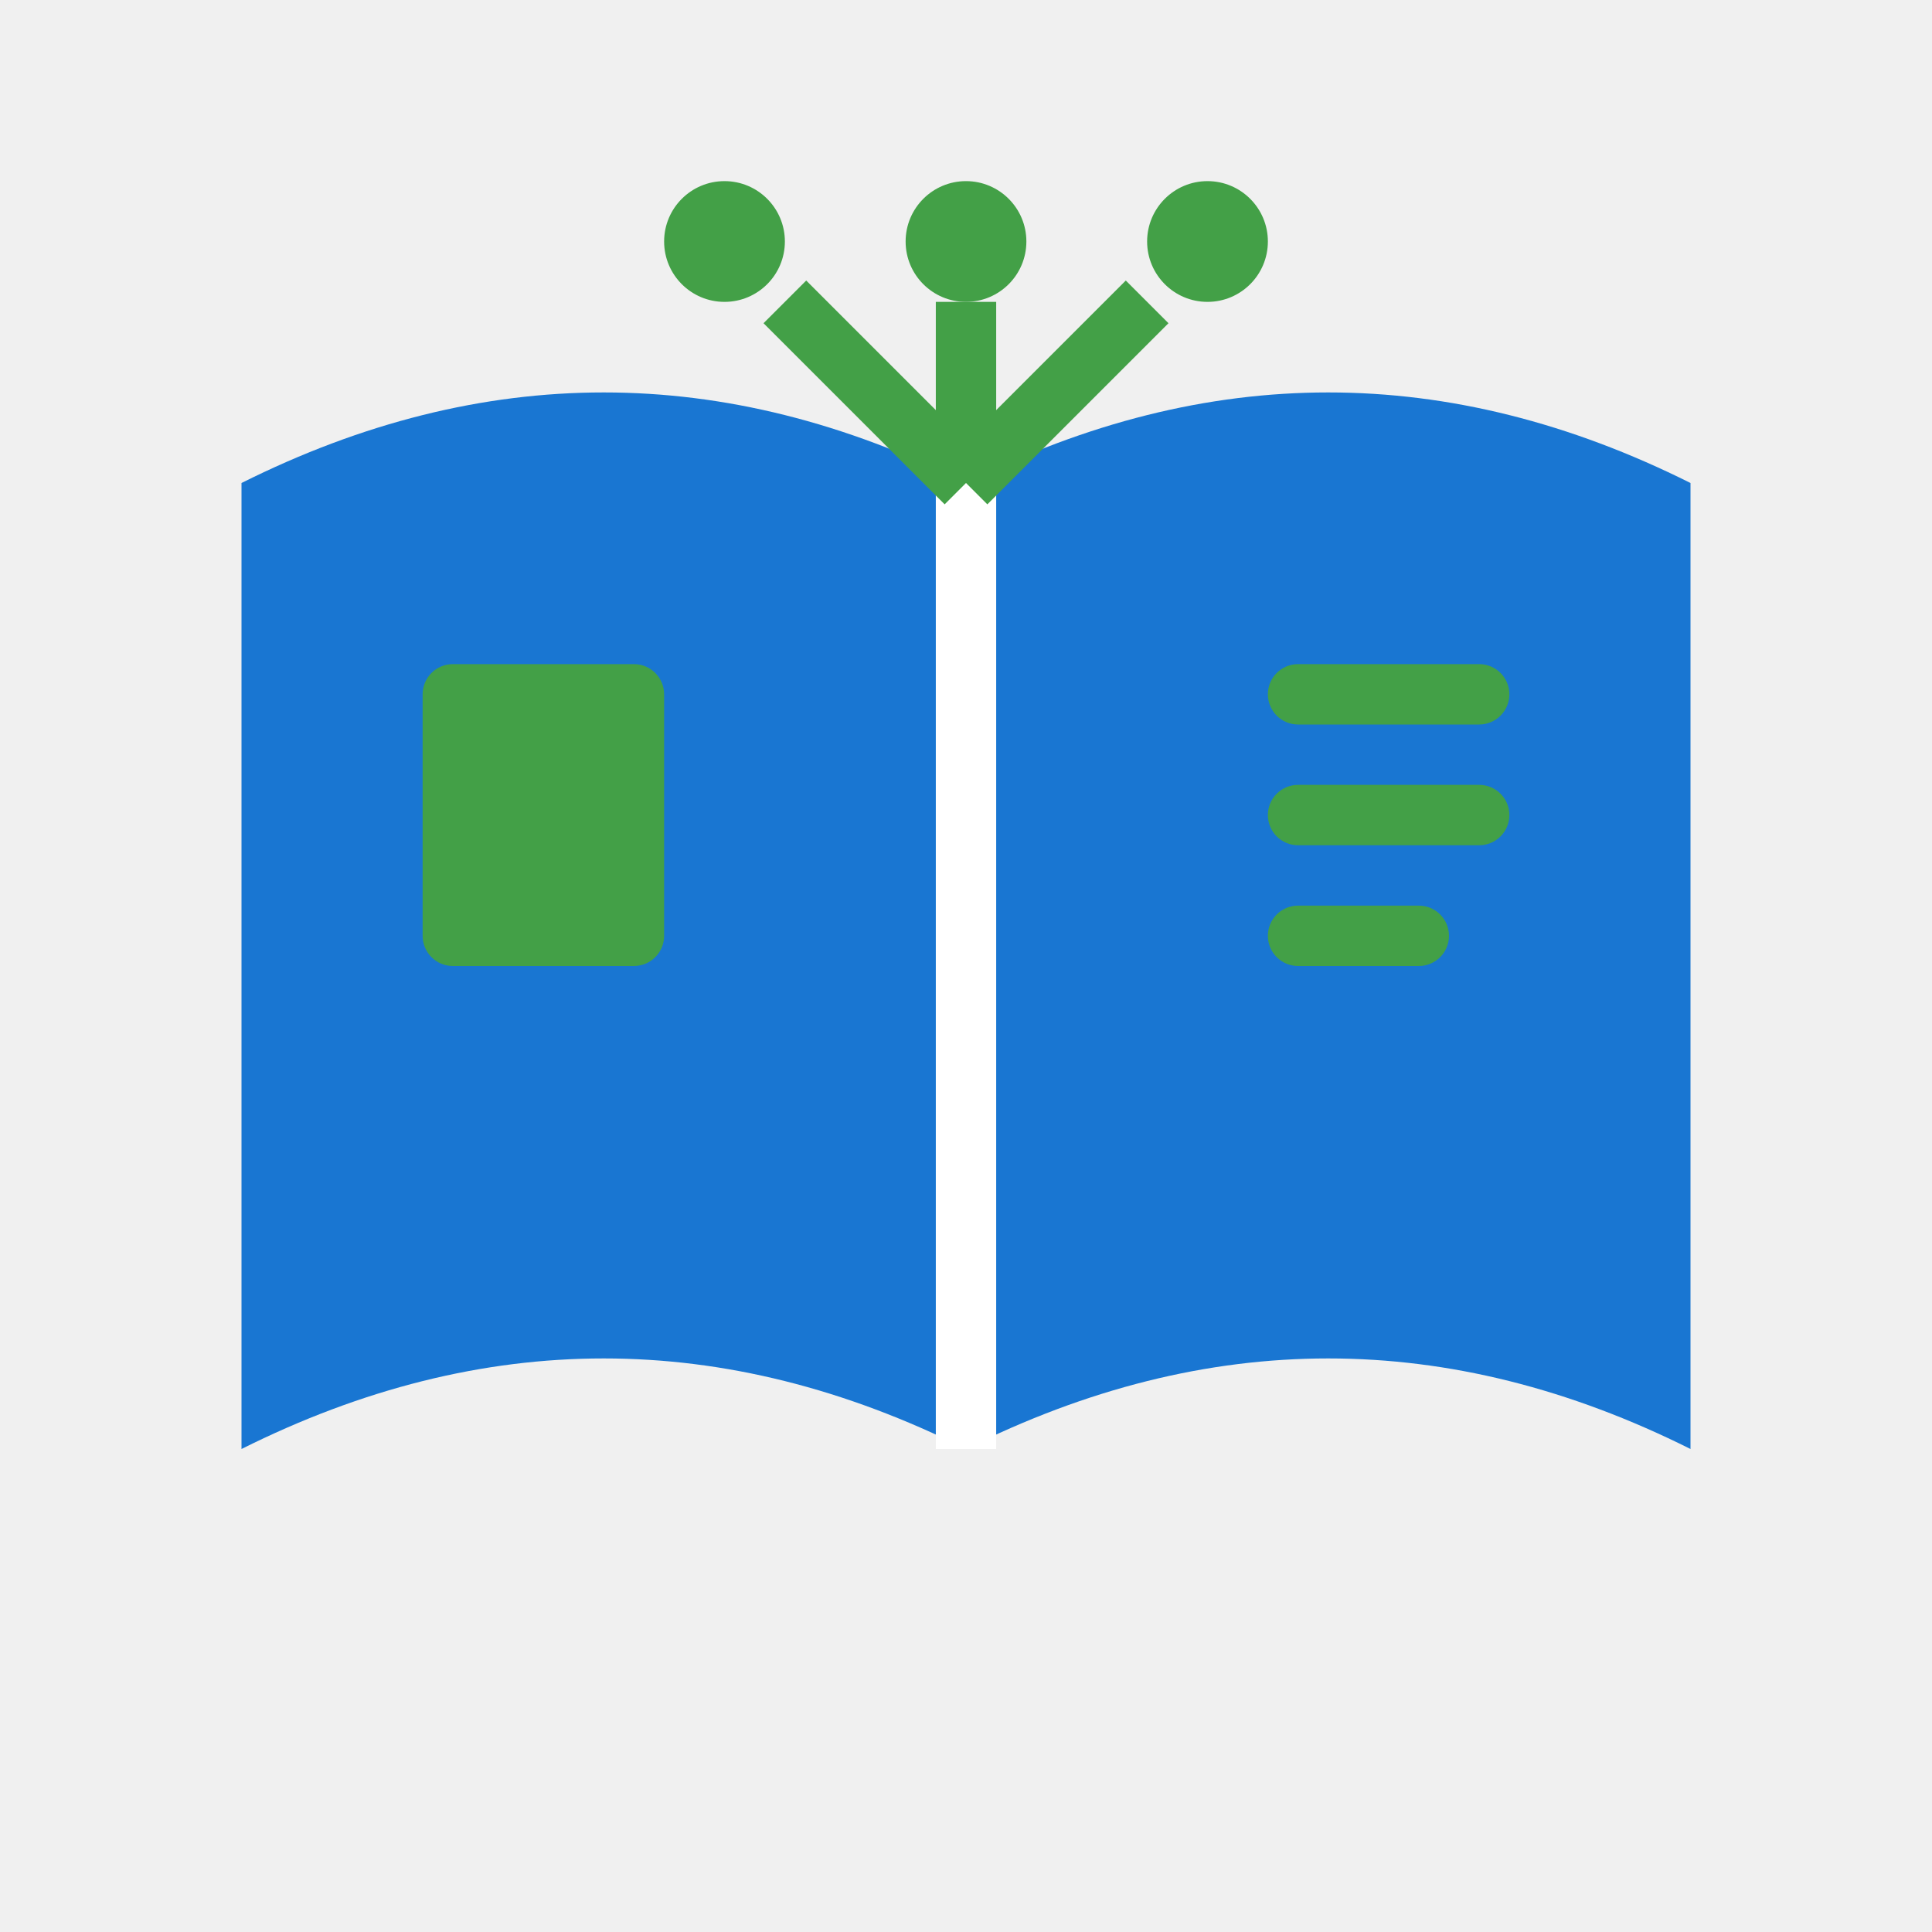
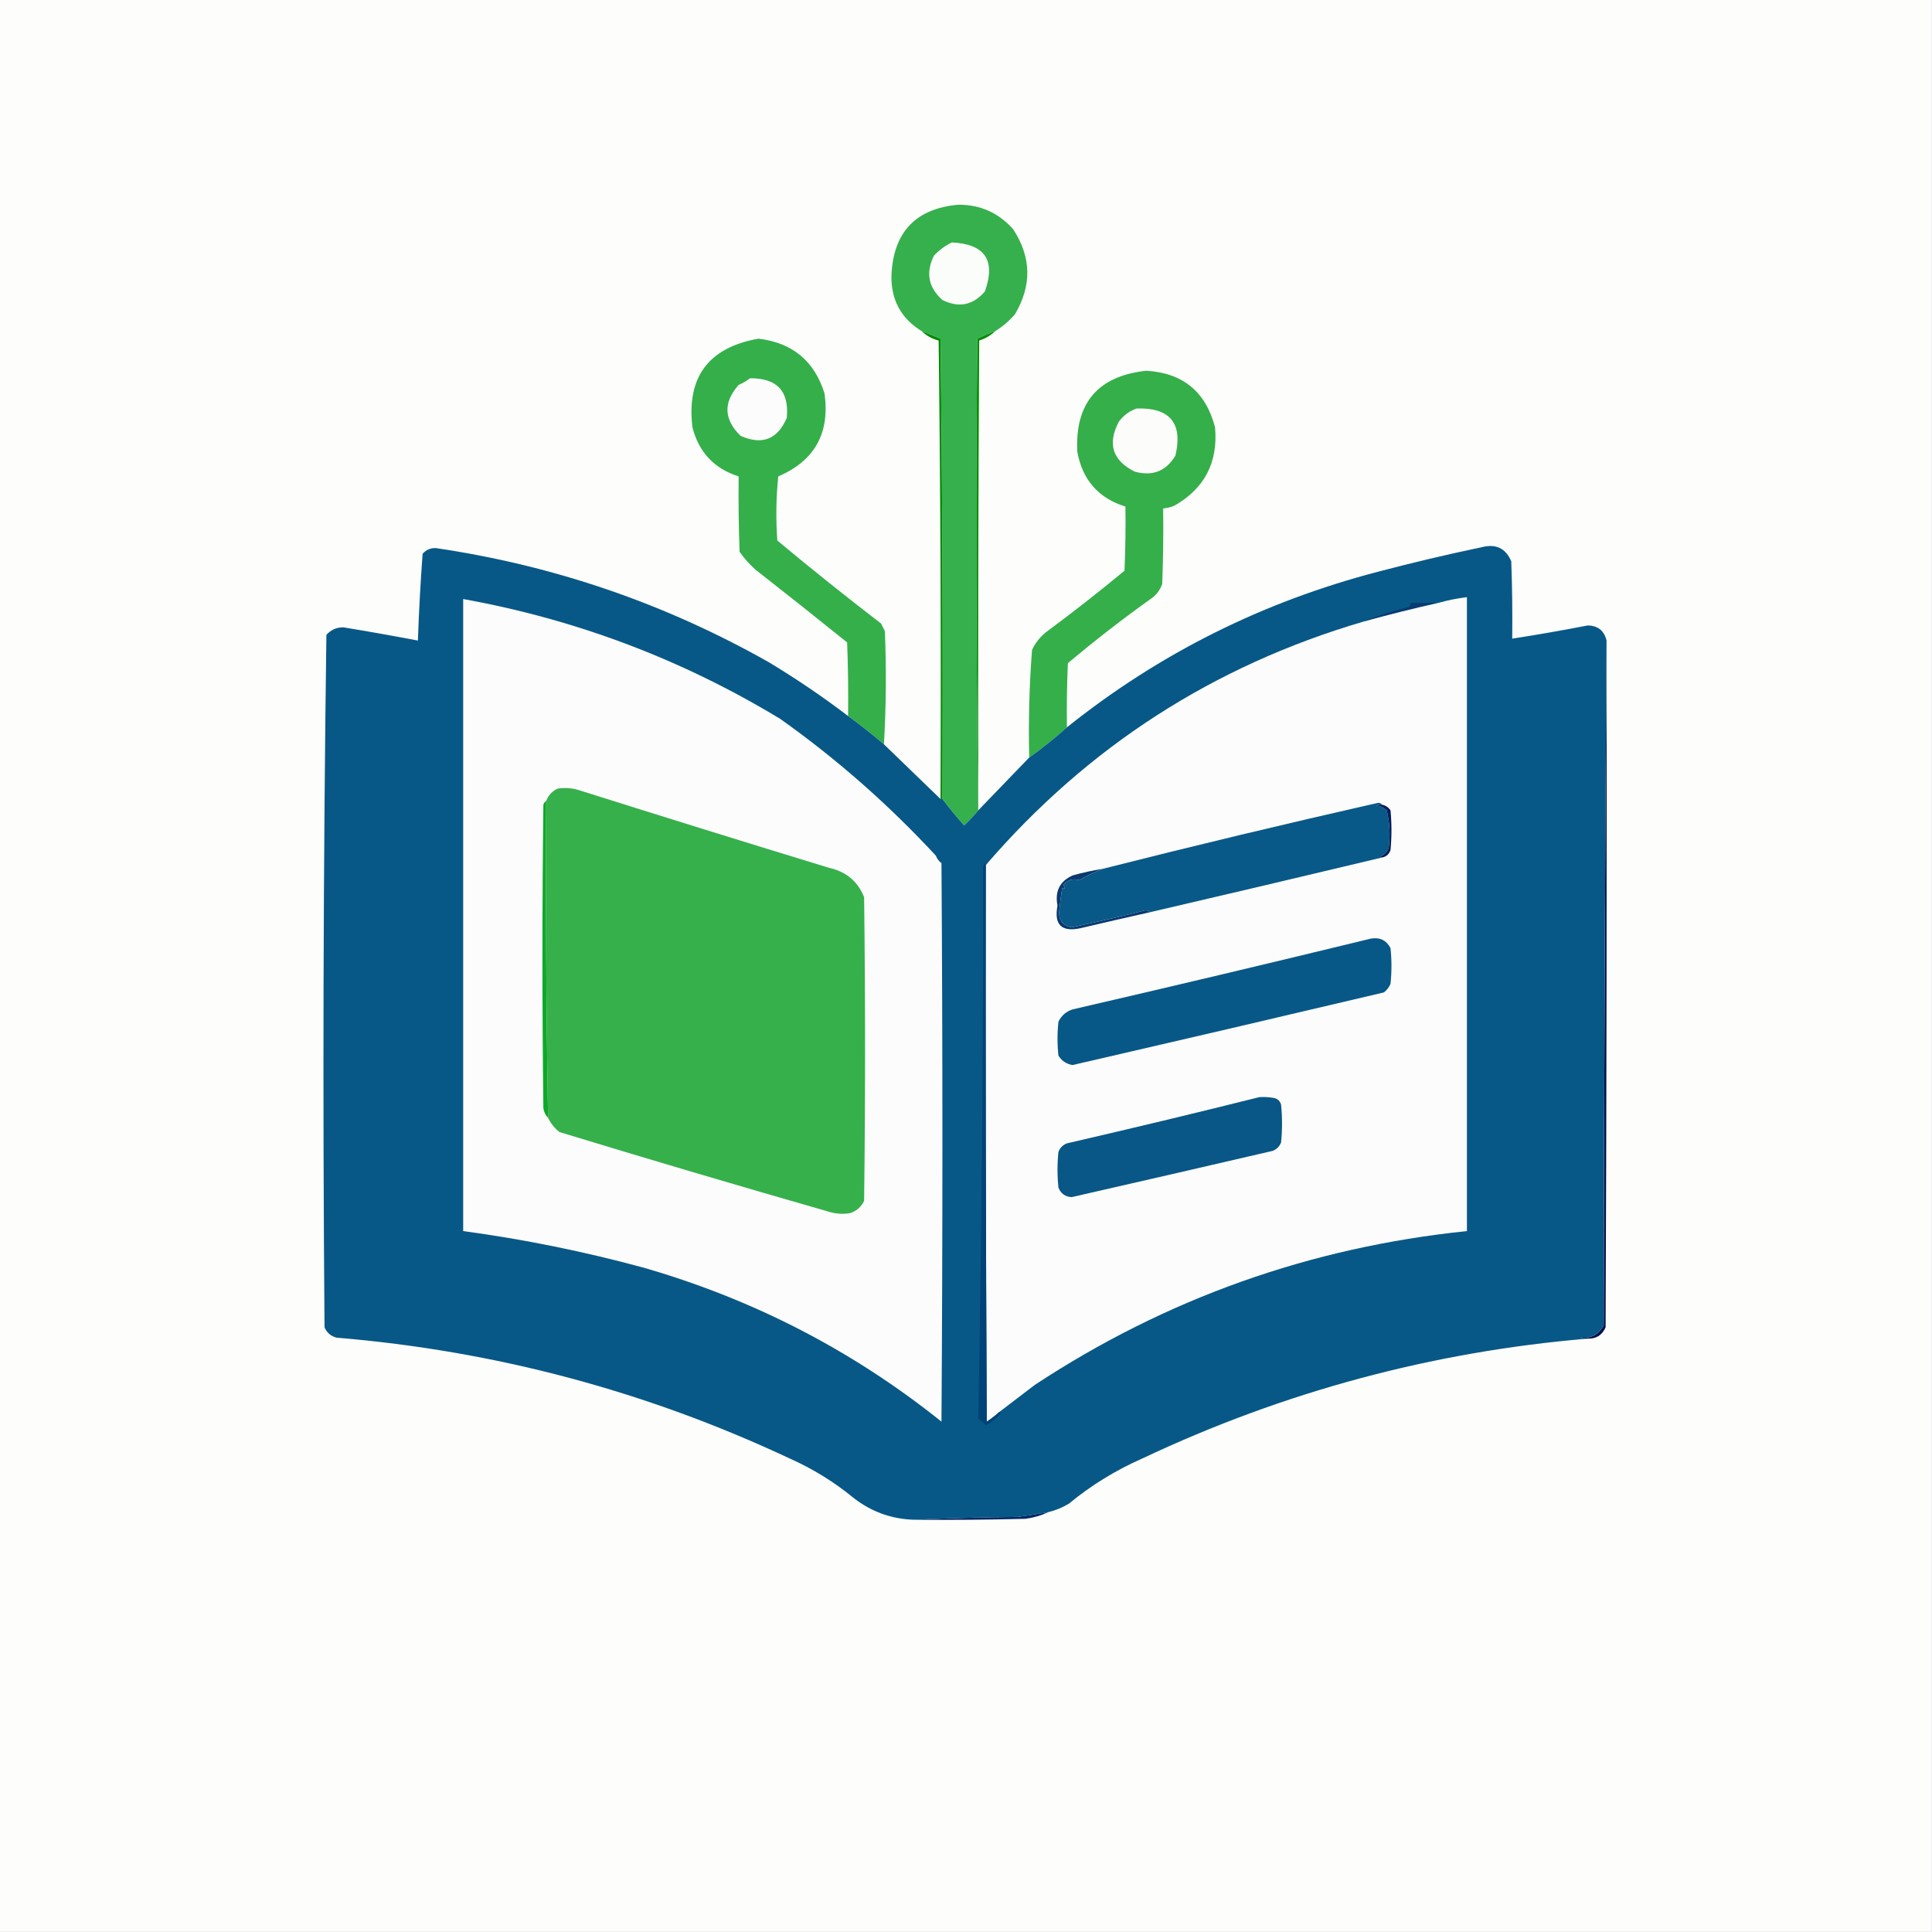
- <svg xmlns="http://www.w3.org/2000/svg" width="512" height="512" viewBox="0 0 64 64">
-   <g fill="none" stroke="none" stroke-width="1">
-     <path d="M8,16 C16,12 24,12 32,16 C40,12 48,12 56,16 L56,48 C48,44 40,44 32,48 C24,44 16,44 8,48 Z" fill="#1976D2" />
-     <rect x="14" y="22" width="8" height="10" rx="1" fill="#43A047" />
-     <rect x="42" y="22" width="8" height="2" rx="1" fill="#43A047" />
-     <rect x="42" y="26" width="8" height="2" rx="1" fill="#43A047" />
-     <rect x="42" y="30" width="6" height="2" rx="1" fill="#43A047" />
-     <rect x="31" y="16" width="2" height="32" fill="#ffffff" />
-     <path d="M32,16 L32,10" stroke="#43A047" stroke-width="2" />
-     <circle cx="32" cy="8" r="2" fill="#43A047" />
-     <path d="M32,16 L26,10" stroke="#43A047" stroke-width="2" />
-     <circle cx="24" cy="8" r="2" fill="#43A047" />
-     <path d="M32,16 L38,10" stroke="#43A047" stroke-width="2" />
-     <circle cx="40" cy="8" r="2" fill="#43A047" />
+ <svg xmlns="http://www.w3.org/2000/svg" version="1.1" width="1024px" height="1024px" style="shape-rendering:geometricPrecision; text-rendering:geometricPrecision; image-rendering:optimizeQuality; fill-rule:evenodd; clip-rule:evenodd">
+   <g>
+     <path style="opacity:1" fill="#fdfdfc" d="M -0.5,-0.5 C 340.833,-0.5 682.167,-0.5 1023.5,-0.5C 1023.5,340.833 1023.5,682.167 1023.5,1023.5C 682.167,1023.5 340.833,1023.5 -0.5,1023.5C -0.5,682.167 -0.5,340.833 -0.5,-0.5 Z" />
+   </g>
+   <g>
+     <path style="opacity:1" fill="#35af4a" d="M 468.5,394.5 C 462.348,389.259 456.015,384.259 449.5,379.5C 449.667,366.496 449.5,353.496 449,340.5C 432.924,327.546 416.758,314.713 400.5,302C 397.296,299.131 394.463,295.965 392,292.5C 391.5,279.171 391.333,265.837 391.5,252.5C 378.604,248.432 370.437,239.766 367,226.5C 363.831,199.853 375.497,184.186 402,179.5C 419.982,181.644 431.648,191.311 437,208.5C 439.979,229.555 431.812,244.222 412.5,252.5C 411.334,263.819 411.168,275.152 412,286.5C 430.045,301.547 448.378,316.213 467,330.5C 467.667,331.833 468.333,333.167 469,334.5C 469.829,354.671 469.662,374.671 468.5,394.5 Z" />
+   </g>
+   <g>
+     <path style="opacity:1" fill="#fbfcfb" d="M 397.5,200.5 C 411.854,200.35 418.354,207.35 417,221.5C 412.095,232.915 403.928,236.082 392.5,231C 383.605,222.289 383.271,213.289 391.5,204C 393.727,203.059 395.727,201.892 397.5,200.5 Z" />
+   </g>
+   <g>
+     <path style="opacity:1" fill="#35af49" d="M 565.5,385.5 C 559.103,391.237 552.436,396.57 545.5,401.5C 545.038,382.432 545.538,363.432 547,344.5C 548.738,340.759 551.238,337.592 554.5,335C 568.62,324.548 582.453,313.715 596,302.5C 596.5,291.172 596.667,279.838 596.5,268.5C 582.22,264.046 573.72,254.379 571,239.5C 569.677,213.66 581.843,199.327 607.5,196.5C 626.931,197.636 639.098,207.636 644,226.5C 645.667,245.002 638.5,258.835 622.5,268C 620.564,268.813 618.564,269.313 616.5,269.5C 616.667,282.837 616.5,296.171 616,309.5C 614.939,312.562 613.106,315.062 610.5,317C 595.215,327.896 580.381,339.396 566,351.5C 565.5,362.828 565.333,374.162 565.5,385.5 Z" />
+   </g>
+   <g>
+     <path style="opacity:1" fill="#fcfcfb" d="M 602.5,216.5 C 620.16,215.991 626.993,224.324 623,241.5C 618.053,249.717 610.886,252.55 601.5,250C 589.655,244.13 586.822,235.297 593,223.5C 595.529,220.115 598.696,217.782 602.5,216.5 Z" />
+   </g>
+   <g>
+     <path style="opacity:1" fill="#36b04c" d="M 527.5,175.5 C 524.282,176.692 521.115,178.025 518,179.5C 517.168,262.668 517.334,345.668 518.5,428.5C 518.5,428.833 518.5,429.167 518.5,429.5C 516.205,432.297 513.705,434.964 511,437.5C 506.931,432.94 503.098,428.274 499.5,423.5C 499.833,342.164 499.5,260.831 498.5,179.5C 495.145,178.154 491.812,176.82 488.5,175.5C 477.428,168.695 472.094,158.695 472.5,145.5C 473.662,122.839 485.495,110.506 508,108.5C 519.616,108.474 529.283,112.808 537,121.5C 546.65,136.241 546.983,151.241 538,166.5C 534.902,170.107 531.402,173.107 527.5,175.5 Z" />
+   </g>
+   <g>
+     <path style="opacity:1" fill="#fbfdfb" d="M 504.5,128.5 C 522.075,129.324 527.908,137.991 522,154.5C 515.69,161.811 508.19,163.311 499.5,159C 492.044,152.356 490.544,144.522 495,135.5C 497.825,132.524 500.992,130.191 504.5,128.5 Z" />
+   </g>
+   <g>
+     <path style="opacity:1" fill="#008a03" d="M 488.5,175.5 C 491.812,176.82 495.145,178.154 498.5,179.5C 499.5,260.831 499.833,342.164 499.5,423.5C 499.167,423.5 498.833,423.5 498.5,423.5C 498.833,342.497 498.5,261.497 497.5,180.5C 493.985,179.58 490.985,177.913 488.5,175.5 Z" />
+   </g>
+   <g>
+     <path style="opacity:1" fill="#028d06" d="M 527.5,175.5 C 525.11,177.784 522.276,179.45 519,180.5C 518.5,263.166 518.333,345.833 518.5,428.5C 517.334,345.668 517.168,262.668 518,179.5C 521.115,178.025 524.282,176.692 527.5,175.5 Z" />
+   </g>
+   <g>
+     <path style="opacity:1" fill="#00104b" d="M 851.5,339.5 C 851.667,460.834 851.5,582.167 851,703.5C 849.189,707.655 846.023,709.655 841.5,709.5C 840.127,709.657 838.793,709.49 837.5,709C 843.174,709.581 847.341,707.414 850,702.5C 850.167,581.333 850.667,460.333 851.5,339.5 Z" />
+   </g>
+   <g>
+     <path style="opacity:1" fill="#075886" d="M 851.5,339.5 C 850.667,460.333 850.167,581.333 850,702.5C 847.341,707.414 843.174,709.581 837.5,709C 838.793,709.49 840.127,709.657 841.5,709.5C 759.099,716.462 680.432,737.629 605.5,773C 591.329,779.245 578.329,787.245 566.5,797C 563.029,799.072 559.362,800.572 555.5,801.5C 550.188,802.395 544.855,803.229 539.5,804C 520.995,804.168 502.662,804.668 484.5,805.5C 472.572,805.136 461.906,801.302 452.5,794C 442.172,785.496 430.838,778.496 418.5,773C 342.419,737.312 262.419,715.978 178.5,709C 175.427,708.261 173.26,706.428 172,703.5C 171.004,581.086 171.337,458.753 173,336.5C 175.363,333.82 178.363,332.487 182,332.5C 195.211,334.674 208.378,337.007 221.5,339.5C 222.03,324.086 222.863,308.752 224,293.5C 225.853,291.408 228.186,290.408 231,290.5C 293.668,299.722 352.502,319.889 407.5,351C 422.048,359.768 436.048,369.268 449.5,379.5C 456.015,384.259 462.348,389.259 468.5,394.5C 478.473,404.139 488.473,413.806 498.5,423.5C 498.833,423.5 499.167,423.5 499.5,423.5C 503.098,428.274 506.931,432.94 511,437.5C 513.705,434.964 516.205,432.297 518.5,429.5C 527.521,420.146 536.521,410.813 545.5,401.5C 552.436,396.57 559.103,391.237 565.5,385.5C 614.357,346.405 669.357,318.905 730.5,303C 748.722,298.195 767.055,293.861 785.5,290C 792.898,288.122 798.065,290.622 801,297.5C 801.5,311.163 801.667,324.829 801.5,338.5C 814.862,336.428 828.195,334.095 841.5,331.5C 846.92,331.589 850.253,334.256 851.5,339.5 Z" />
+   </g>
+   <g>
+     <path style="opacity:1" fill="#083b73" d="M 762.5,319.5 C 749.087,322.52 735.754,325.853 722.5,329.5C 729.352,326.655 737.019,324.155 745.5,322C 747.224,321.552 747.891,320.718 747.5,319.5C 752.63,319.568 757.63,319.568 762.5,319.5 Z" />
+   </g>
+   <g>
+     <path style="opacity:1" fill="#fdfcfc" d="M 245.5,317.5 C 305.517,328.354 361.517,349.521 413.5,381C 443.372,402.188 470.872,426.355 496,453.5C 496.615,455.116 497.615,456.449 499,457.5C 499.667,556.167 499.667,654.833 499,753.5C 452.159,715.992 399.659,688.825 341.5,672C 309.913,663.383 277.913,656.883 245.5,652.5C 245.5,540.833 245.5,429.167 245.5,317.5 Z" />
+   </g>
+   <g>
+     <path style="opacity:1" fill="#36b04b" d="M 290.5,592.5 C 289.512,536.529 289.179,480.529 289.5,424.5C 290.591,421.572 292.591,419.406 295.5,418C 299.572,417.342 303.572,417.675 307.5,419C 351.439,432.869 395.439,446.535 439.5,460C 448.453,461.961 454.619,467.128 458,475.5C 458.667,529.167 458.667,582.833 458,636.5C 456.413,639.756 453.913,641.923 450.5,643C 446.428,643.658 442.428,643.325 438.5,642C 391.037,628.401 343.704,614.401 296.5,600C 293.882,597.894 291.882,595.394 290.5,592.5 Z" />
+   </g>
+   <g>
+     <path style="opacity:1" fill="#0ea829" d="M 289.5,424.5 C 289.179,480.529 289.512,536.529 290.5,592.5C 289.207,591.158 288.374,589.491 288,587.5C 287.333,533.833 287.333,480.167 288,426.5C 288.278,425.584 288.778,424.918 289.5,424.5 Z" />
+   </g>
+   <g>
+     <path style="opacity:1" fill="#fcfcfc" d="M 529.5,748.5 C 527.495,750.334 525.328,752.001 523,753.5C 522.5,655.167 522.333,556.834 522.5,458.5C 576.411,395.869 643.077,352.869 722.5,329.5C 735.754,325.853 749.087,322.52 762.5,319.5C 767.395,318.121 772.395,317.121 777.5,316.5C 777.5,428.5 777.5,540.5 777.5,652.5C 694.363,661.092 618.03,688.259 548.5,734C 542.098,738.854 535.765,743.687 529.5,748.5 Z" />
+   </g>
+   <g>
+     <path style="opacity:1" fill="#085887" d="M 726.5,497.5 C 731.28,496.641 734.78,498.308 737,502.5C 737.667,508.833 737.667,515.167 737,521.5C 736.215,523.286 735.049,524.786 733.5,526C 678.541,538.99 623.541,551.823 568.5,564.5C 565.227,563.95 562.727,562.283 561,559.5C 560.333,553.5 560.333,547.5 561,541.5C 562.563,538.272 565.063,536.105 568.5,535C 621.356,522.785 674.022,510.285 726.5,497.5 Z" />
+   </g>
+   <g>
+     <path style="opacity:1" fill="#0a386f" d="M 584.5,460.5 C 580.693,461.942 576.527,463.942 572,466.5C 568.736,465.473 565.903,466.306 563.5,469C 564.833,470.84 564.666,471.34 563,470.5C 562.406,474.321 561.906,478.155 561.5,482C 560.8,487.343 562.967,490.509 568,491.5C 581.063,488.754 594.063,485.754 607,482.5C 608.07,482.528 608.903,482.861 609.5,483.5C 597.167,486.267 584.833,489.1 572.5,492C 562.582,494.082 558.582,490.082 560.5,480C 559.009,472.422 561.675,467.088 568.5,464C 573.779,462.513 579.112,461.347 584.5,460.5 Z" />
+   </g>
+   <g>
+     <path style="opacity:1" fill="#085987" d="M 732.5,426.5 C 731.448,426.351 730.448,426.517 729.5,427C 731.676,427.163 733.509,427.996 735,429.5C 736.586,436.057 736.92,442.724 736,449.5C 735.167,451.667 733.667,453.167 731.5,454C 731.728,454.399 732.062,454.565 732.5,454.5C 691.629,464.278 650.629,473.944 609.5,483.5C 608.903,482.861 608.07,482.528 607,482.5C 594.063,485.754 581.063,488.754 568,491.5C 562.967,490.509 560.8,487.343 561.5,482C 561.906,478.155 562.406,474.321 563,470.5C 564.666,471.34 564.833,470.84 563.5,469C 565.903,466.306 568.736,465.473 572,466.5C 576.527,463.942 580.693,461.942 584.5,460.5C 632.902,448.234 681.568,436.567 730.5,425.5C 731.416,425.543 732.083,425.876 732.5,426.5 Z" />
+   </g>
+   <g>
+     <path style="opacity:1" fill="#031e5a" d="M 732.5,426.5 C 734.371,426.859 735.871,427.859 737,429.5C 737.667,436.5 737.667,443.5 737,450.5C 736.252,452.751 734.752,454.084 732.5,454.5C 732.062,454.565 731.728,454.399 731.5,454C 733.667,453.167 735.167,451.667 736,449.5C 736.92,442.724 736.586,436.057 735,429.5C 733.509,427.996 731.676,427.163 729.5,427C 730.448,426.517 731.448,426.351 732.5,426.5 Z" />
+   </g>
+   <g>
+     <path style="opacity:1" fill="#085786" d="M 667.5,581.5 C 670.187,581.336 672.854,581.503 675.5,582C 677.333,582.5 678.5,583.667 679,585.5C 679.667,592.167 679.667,598.833 679,605.5C 678.167,607.667 676.667,609.167 674.5,610C 639.023,618.244 603.523,626.411 568,634.5C 564.599,634.302 562.266,632.635 561,629.5C 560.333,623.167 560.333,616.833 561,610.5C 561.833,608.333 563.333,606.833 565.5,606C 599.704,598.114 633.704,589.948 667.5,581.5 Z" />
+   </g>
+   <g>
+     <path style="opacity:1" fill="#004379" d="M 522.5,458.5 C 522.333,556.834 522.5,655.167 523,753.5C 525.328,752.001 527.495,750.334 529.5,748.5C 529.938,748.435 530.272,748.601 530.5,749C 528.268,751.735 525.601,753.902 522.5,755.5C 521.276,754.234 519.943,753.067 518.5,752C 520.33,654.711 521.163,557.211 521,459.5C 521.333,458.833 521.667,458.167 522,457.5C 522.399,457.728 522.565,458.062 522.5,458.5 Z" />
+   </g>
+   <g>
+     <path style="opacity:1" fill="#012866" d="M 555.5,801.5 C 551.795,803.264 547.795,804.431 543.5,805C 523.836,805.5 504.169,805.667 484.5,805.5C 502.662,804.668 520.995,804.168 539.5,804C 544.855,803.229 550.188,802.395 555.5,801.5 Z" />
  </g>
</svg>
